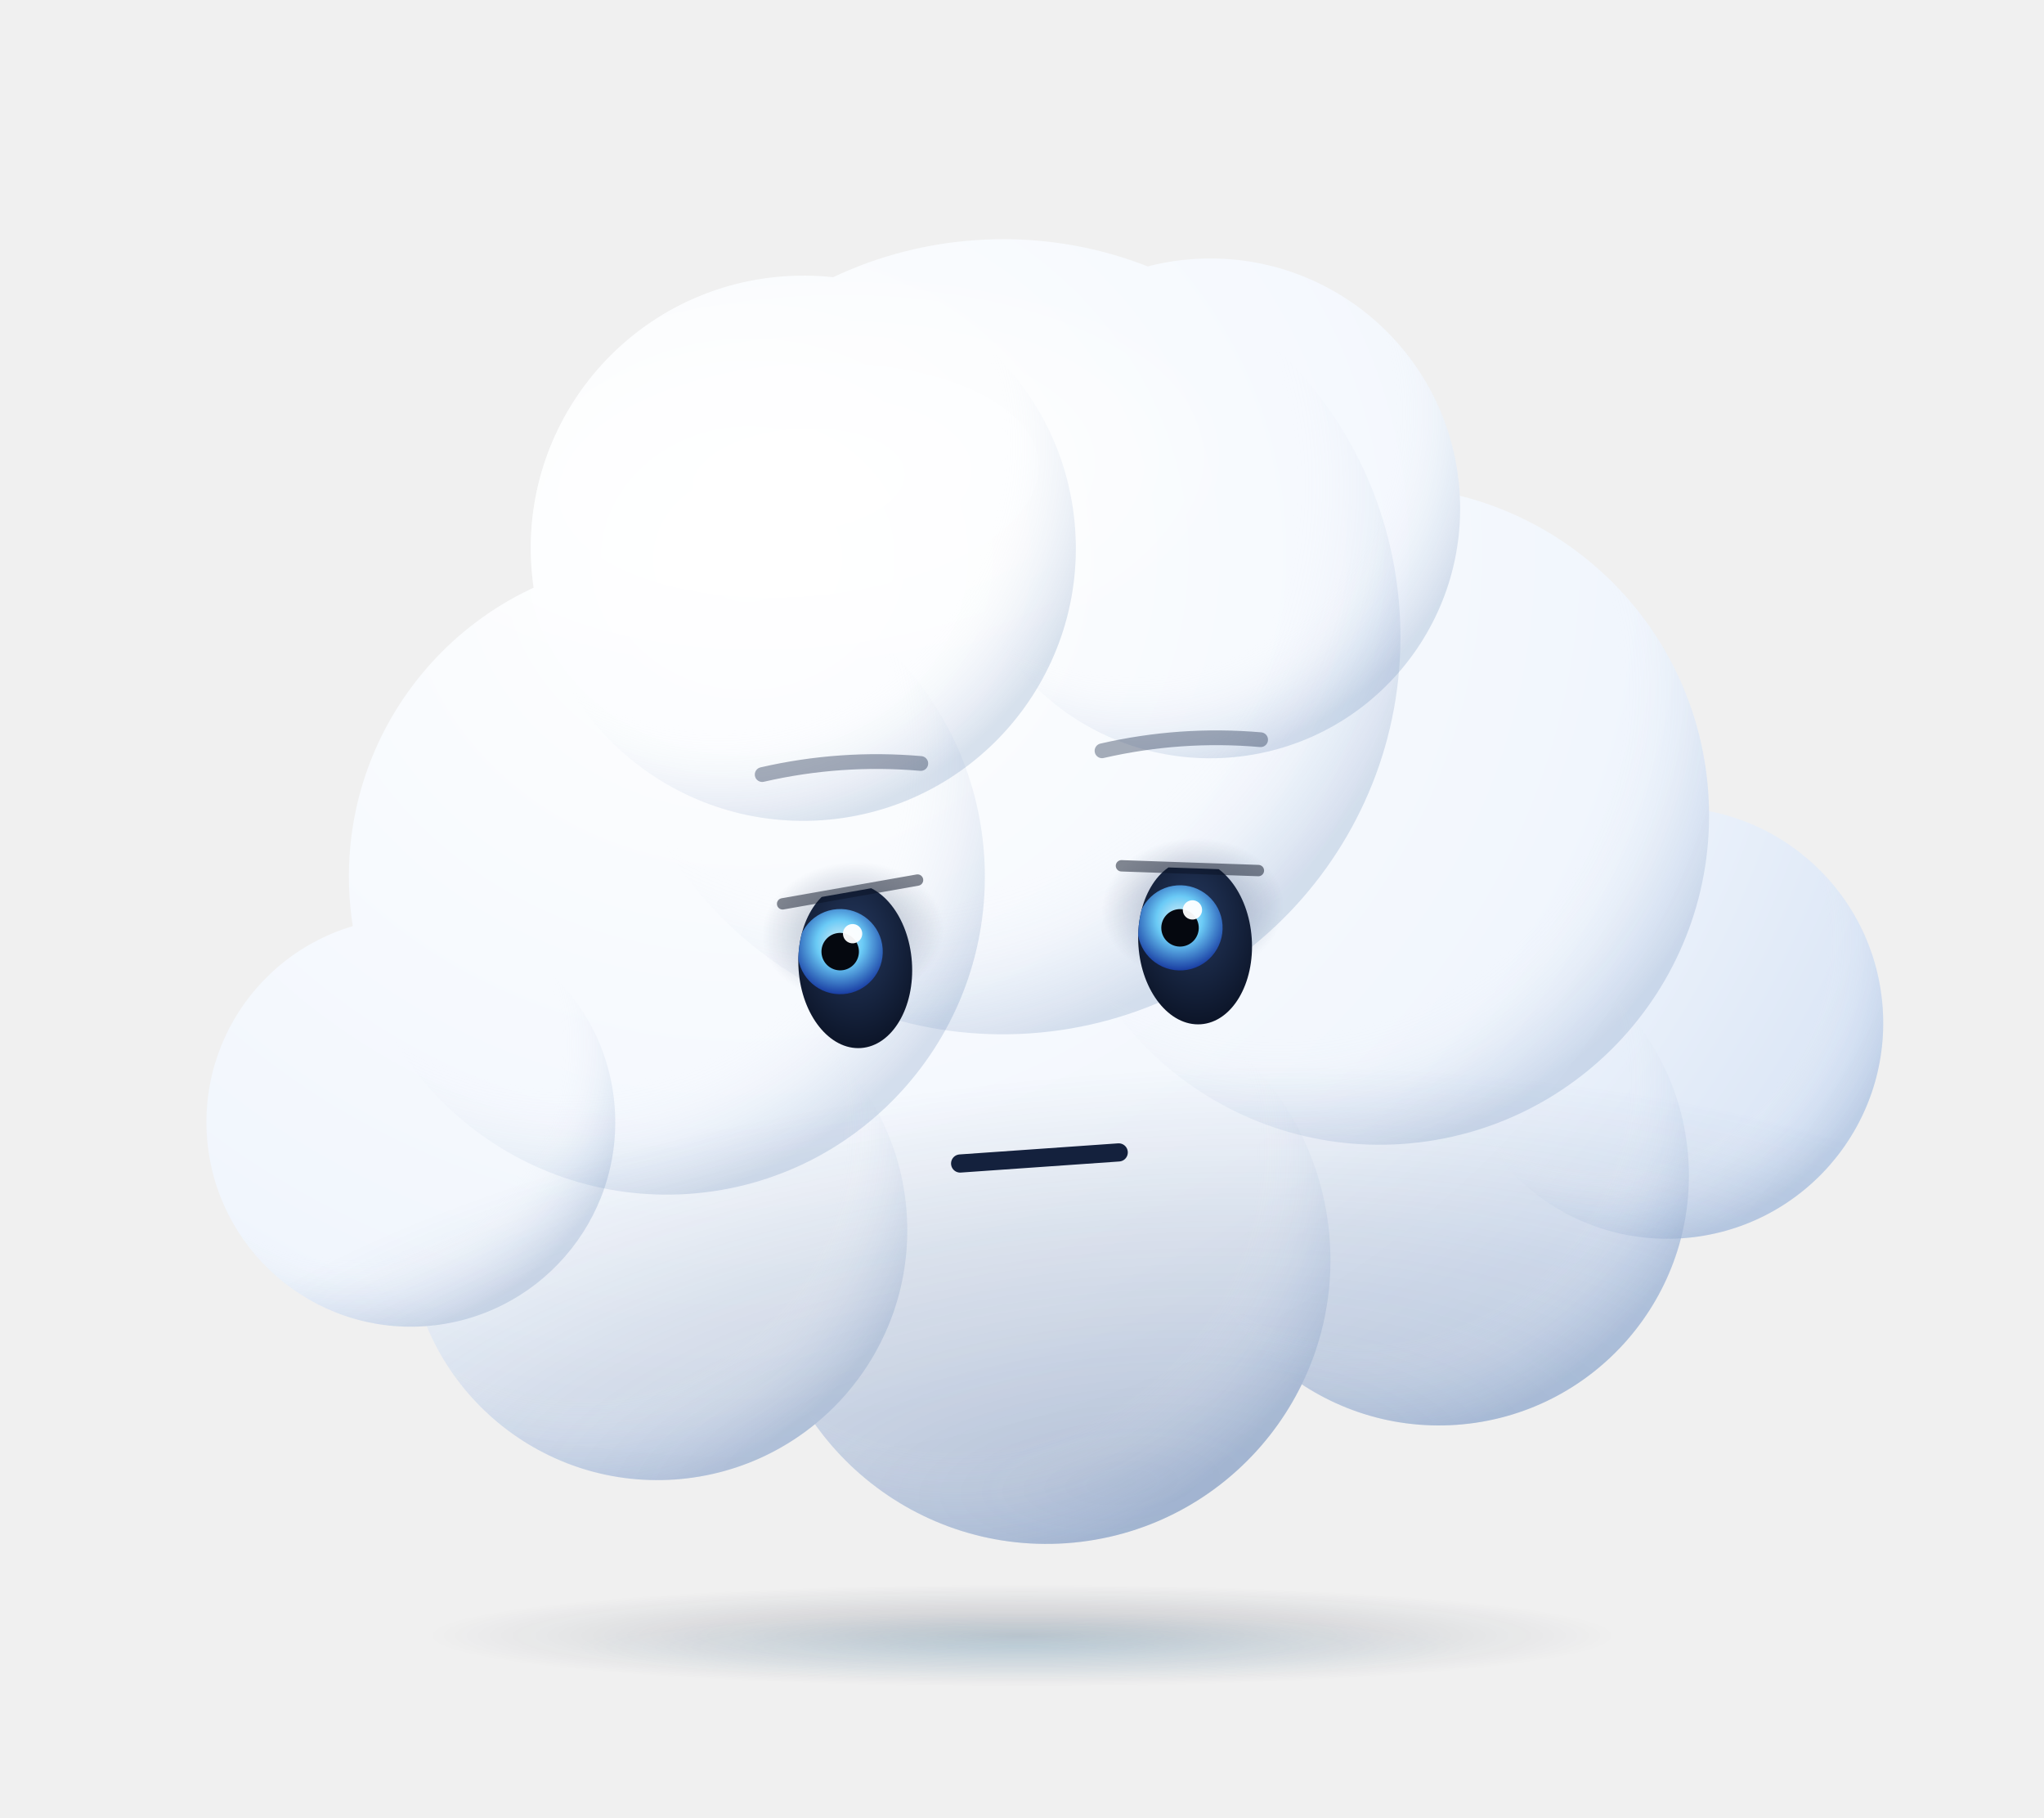
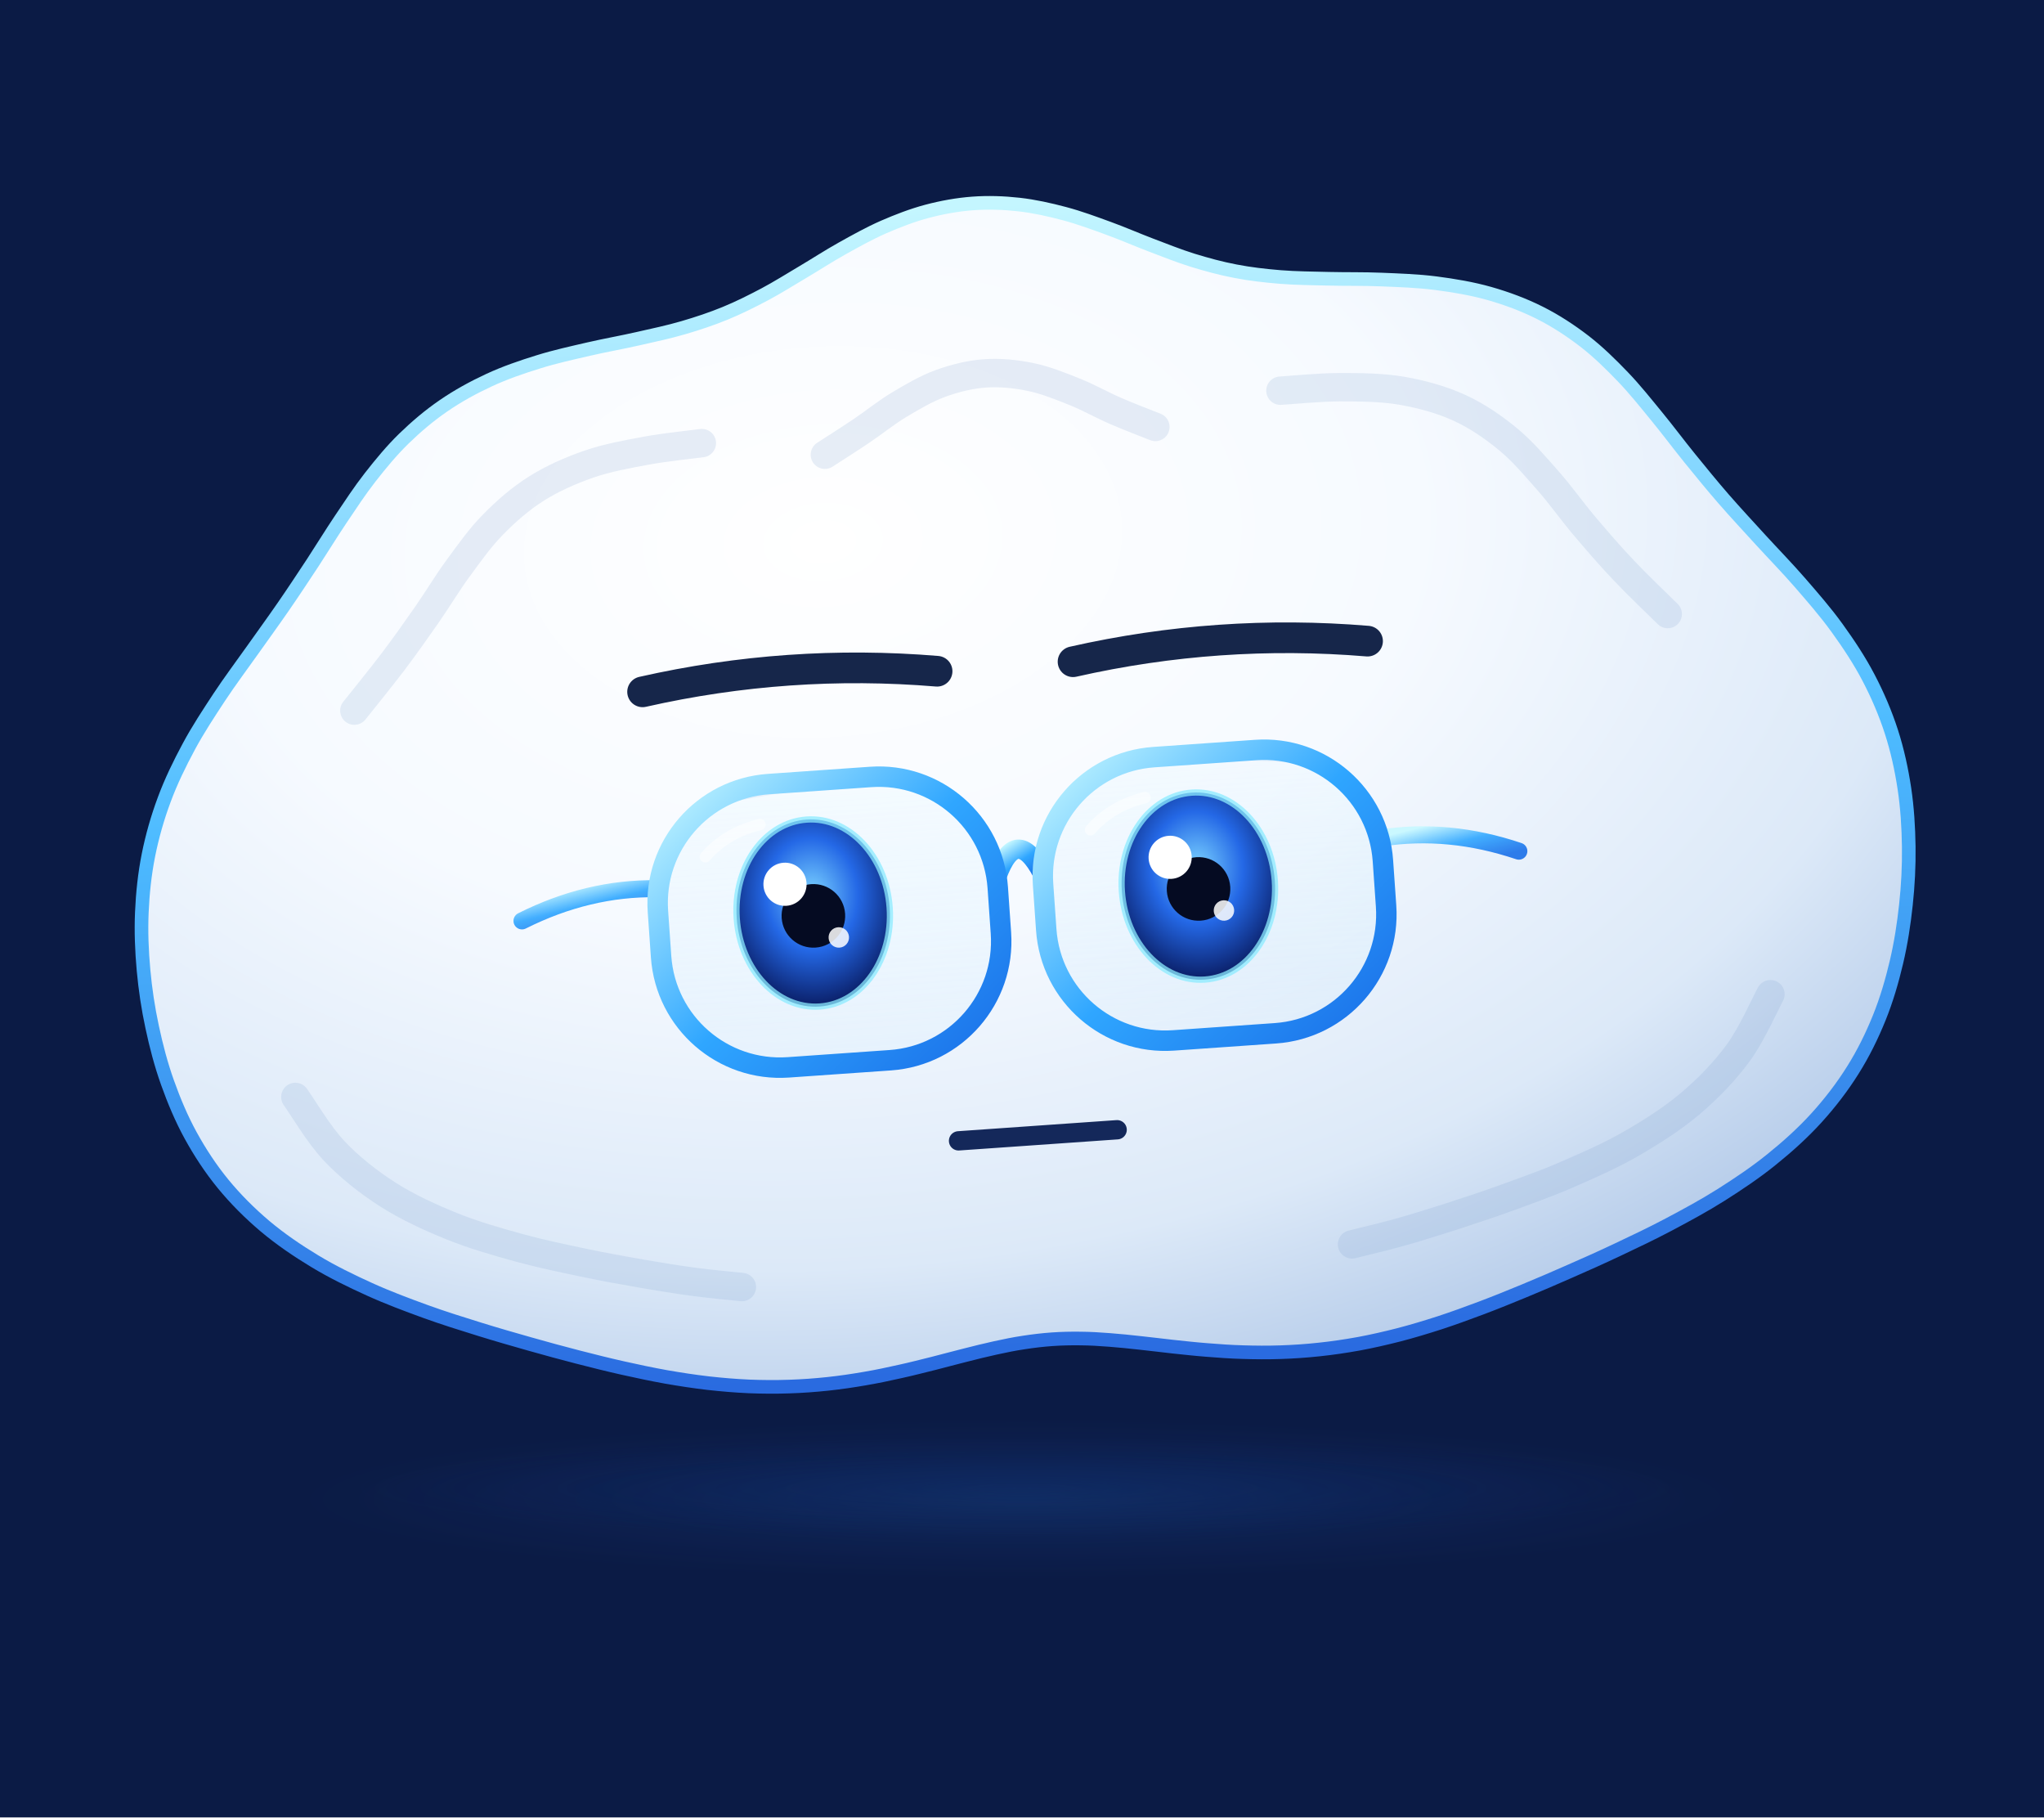
<svg xmlns="http://www.w3.org/2000/svg" viewBox="0 0 360 320" width="720" height="640">
+   <rect width="100%" height="100%" fill="#0B1B45" />
  <defs>
-     <radialGradient id="cl-body" cx="38%" cy="30%" r="78%">
+     <radialGradient id="cl-body" cx="40%" cy="28%" r="80%">
      <stop offset="0" stop-color="#FFFFFF" />
-       <stop offset="0.55" stop-color="#F1F6FD" />
-       <stop offset="0.85" stop-color="#D3E0F3" />
-       <stop offset="1" stop-color="#AAC0DE" />
+       <stop offset="0.42" stop-color="#F6FAFF" />
+       <stop offset="0.78" stop-color="#DCE9F8" />
+       <stop offset="1" stop-color="#B2C9E8" />
    </radialGradient>
-     <radialGradient id="cl-lobe" cx="36%" cy="30%" r="72%">
-       <stop offset="0" stop-color="#FFFFFF" stop-opacity="0" />
-       <stop offset="0.72" stop-color="#FFFFFF" stop-opacity="0" />
-       <stop offset="0.9" stop-color="#7F9CC8" stop-opacity="0.12" />
-       <stop offset="1" stop-color="#5D7FB0" stop-opacity="0.22" />
+     <linearGradient id="cl-rim" x1="0" y1="0" x2="0" y2="1">
+       <stop offset="0" stop-color="#C4F6FF" />
+       <stop offset="0.5" stop-color="#4DBBFF" />
+       <stop offset="1" stop-color="#2A6BE0" />
+     </linearGradient>
+     <linearGradient id="cl-frame" x1="0" y1="0" x2="1" y2="1">
+       <stop offset="0" stop-color="#C6F8FF" />
+       <stop offset="0.5" stop-color="#2FA6FF" />
+       <stop offset="1" stop-color="#1A6FE8" />
+     </linearGradient>
+     <linearGradient id="cl-glass" x1="0" y1="0" x2="0" y2="1">
+       <stop offset="0" stop-color="#E8F8FF" stop-opacity="0.26" />
+       <stop offset="1" stop-color="#9EDBFF" stop-opacity="0.07" />
+     </linearGradient>
+     <linearGradient id="cl-lid" x1="0" y1="0" x2="0" y2="1">
+       <stop offset="0" stop-color="#FFFFFF" />
+       <stop offset="1" stop-color="#DCEAF9" />
+     </linearGradient>
+     <radialGradient id="cl-iris" cx="50%" cy="40%" r="60%">
+       <stop offset="0" stop-color="#7AD2FF" />
+       <stop offset="0.5" stop-color="#2468E6" />
+       <stop offset="1" stop-color="#0A1E66" />
    </radialGradient>
-     <radialGradient id="cl-iris" cx="50%" cy="40%" r="60%">
-       <stop offset="0" stop-color="#E6FAFF" />
-       <stop offset="0.45" stop-color="#6FD3FF" />
-       <stop offset="1" stop-color="#1A3FA8" />
+     <radialGradient id="cl-halo" cx="50%" cy="50%" r="50%">
+       <stop offset="0" stop-color="#3B9BFF" stop-opacity="0.55" />
+       <stop offset="0.6" stop-color="#2F7BFF" stop-opacity="0.18" />
+       <stop offset="1" stop-color="#2F7BFF" stop-opacity="0" />
    </radialGradient>
-     <radialGradient id="cl-eye" cx="50%" cy="35%" r="70%">
-       <stop offset="0" stop-color="#25395F" />
-       <stop offset="1" stop-color="#0A1224" />
-     </radialGradient>
-     <radialGradient id="cl-hi" cx="50%" cy="50%" r="50%">
-       <stop offset="0" stop-color="#FFFFFF" stop-opacity="0.95" />
-       <stop offset="0.6" stop-color="#FFFFFF" stop-opacity="0.45" />
-       <stop offset="1" stop-color="#FFFFFF" stop-opacity="0" />
-     </radialGradient>
-     <radialGradient id="cl-shade" cx="50%" cy="50%" r="50%">
-       <stop offset="0" stop-color="#1E3A6E" stop-opacity="0.24" />
-       <stop offset="0.6" stop-color="#1E3A6E" stop-opacity="0.12" />
-       <stop offset="1" stop-color="#1E3A6E" stop-opacity="0" />
-     </radialGradient>
-     <radialGradient id="cl-socket" cx="50%" cy="50%" r="50%">
-       <stop offset="0" stop-color="#2A3F66" stop-opacity="0.42" />
-       <stop offset="1" stop-color="#2A3F66" stop-opacity="0" />
+     <radialGradient id="cl-coral" cx="50%" cy="50%" r="50%">
+       <stop offset="0" stop-color="#FF8A8A" stop-opacity="0.5" />
+       <stop offset="1" stop-color="#FF8A8A" stop-opacity="0" />
    </radialGradient>
    <radialGradient id="cl-ground" cx="50%" cy="50%" r="50%">
-       <stop offset="0" stop-color="#07102A" stop-opacity="0.6" />
-       <stop offset="1" stop-color="#07102A" stop-opacity="0" />
+       <stop offset="0" stop-color="#0B2A6B" stop-opacity="0.7" />
+       <stop offset="1" stop-color="#0B2A6B" stop-opacity="0" />
    </radialGradient>
-     <radialGradient id="cl-cyan" cx="50%" cy="50%" r="50%">
-       <stop offset="0" stop-color="#6FD3FF" stop-opacity="0.9" />
-       <stop offset="1" stop-color="#6FD3FF" stop-opacity="0" />
-     </radialGradient>
-     <radialGradient id="cl-coral" cx="50%" cy="50%" r="50%">
-       <stop offset="0" stop-color="#FF8A8A" stop-opacity="0.9" />
-       <stop offset="1" stop-color="#FF8A8A" stop-opacity="0" />
-     </radialGradient>
-     <clipPath id="cl-clip">
-       <circle cx="180" cy="112" r="70" />
-       <circle cx="118" cy="150" r="56" />
-       <circle cx="244" cy="148" r="58" />
-       <circle cx="146" cy="94" r="48" />
-       <circle cx="218" cy="92" r="44" />
-       <circle cx="70" cy="190" r="36" />
-       <circle cx="292" cy="188" r="38" />
-       <circle cx="112" cy="212" r="44" />
-       <circle cx="180" cy="222" r="50" />
-       <circle cx="250" cy="212" r="44" />
-     </clipPath>
-     <clipPath id="cl-ell-L">
-       <ellipse cx="150" cy="168" rx="10" ry="14.5" />
-     </clipPath>
-     <clipPath id="cl-ell-R">
-       <ellipse cx="210" cy="168" rx="10" ry="14.5" />
-     </clipPath>
-     <clipPath id="cl-lid-L">
-       <path d="M136 156.42 L164 153.48 L164 198 L136 198 Z" data-k="lidL" />
-     </clipPath>
-     <clipPath id="cl-lid-R">
-       <path d="M196 153.48 L224 156.42 L224 198 L196 198 Z" data-k="lidR" />
-     </clipPath>
  </defs>
-   <ellipse cx="180" cy="288" rx="104" ry="9" fill="url(#cl-ground)" fill-opacity="0.34" data-k="ground" />
-   <ellipse cx="180" cy="290" rx="78" ry="6" fill="url(#cl-cyan)" fill-opacity="0.16" data-k="glowCyan" />
-   <ellipse cx="180" cy="290" rx="60" ry="5" fill="url(#cl-coral)" fill-opacity="0" data-k="glowCoral" />
+   <ellipse cx="180" cy="264" rx="128" ry="14" fill="url(#cl-halo)" fill-opacity="0.26" data-k="glowCyan" />
+   <ellipse cx="180" cy="264" rx="96" ry="10" fill="url(#cl-coral)" fill-opacity="0" data-k="glowCoral" />
+   <ellipse cx="180" cy="262" rx="118" ry="9" fill="url(#cl-ground)" fill-opacity="0.5" data-k="ground" />
  <g transform="translate(0 0) translate(180 160) rotate(-4) scale(1 1) translate(-180 -160)" data-k="body">
-     <g clip-path="url(#cl-clip)">
-       <rect x="0" y="0" width="360" height="320" fill="url(#cl-body)" />
-       <ellipse cx="146" cy="82" rx="78" ry="38" fill="url(#cl-hi)" />
-       <ellipse cx="190" cy="262" rx="186" ry="72" fill="url(#cl-shade)" />
-       <circle cx="180" cy="112" r="70" fill="url(#cl-lobe)" />
-       <circle cx="118" cy="150" r="56" fill="url(#cl-lobe)" />
-       <circle cx="244" cy="148" r="58" fill="url(#cl-lobe)" />
-       <circle cx="146" cy="94" r="48" fill="url(#cl-lobe)" />
-       <circle cx="218" cy="92" r="44" fill="url(#cl-lobe)" />
-       <circle cx="70" cy="190" r="36" fill="url(#cl-lobe)" />
-       <circle cx="292" cy="188" r="38" fill="url(#cl-lobe)" />
-       <circle cx="112" cy="212" r="44" fill="url(#cl-lobe)" />
-       <circle cx="180" cy="222" r="50" fill="url(#cl-lobe)" />
-       <circle cx="250" cy="212" r="44" fill="url(#cl-lobe)" />
+     <path d="M336.56 160 C336.37 163.41 335.95 166.83 335.35 170.18 C334.75 173.54 333.99 176.89 332.98 180.14 C331.97 183.39 330.78 186.62 329.28 189.69 C327.78 192.77 326.03 195.78 323.98 198.58 C321.94 201.38 319.57 204.06 317.01 206.51 C314.45 208.96 311.56 211.22 308.61 213.27 C305.67 215.33 302.47 217.16 299.34 218.85 C296.2 220.54 292.94 222.01 289.81 223.4 C286.68 224.79 283.55 226.01 280.55 227.18 C277.54 228.36 274.62 229.42 271.79 230.43 C268.96 231.45 266.24 232.4 263.57 233.29 C260.9 234.18 258.33 235.02 255.78 235.78 C253.23 236.54 250.75 237.25 248.29 237.87 C245.82 238.48 243.39 239.03 240.98 239.48 C238.57 239.92 236.19 240.29 233.83 240.56 C231.46 240.82 229.12 241 226.81 241.08 C224.51 241.17 222.22 241.16 219.98 241.08 C217.75 241 215.54 240.83 213.39 240.61 C211.24 240.4 209.13 240.1 207.09 239.79 C205.04 239.49 203.05 239.12 201.11 238.78 C199.17 238.43 197.29 238.05 195.46 237.73 C193.63 237.4 191.86 237.08 190.11 236.83 C188.37 236.57 186.68 236.35 185 236.22 C183.31 236.08 181.67 236 180 236 C178.33 236 176.69 236.08 175 236.22 C173.32 236.35 171.63 236.57 169.89 236.83 C168.14 237.08 166.37 237.4 164.54 237.73 C162.71 238.05 160.83 238.43 158.89 238.78 C156.95 239.12 154.96 239.49 152.91 239.79 C150.87 240.1 148.76 240.4 146.61 240.61 C144.46 240.83 142.25 241 140.02 241.08 C137.78 241.16 135.49 241.17 133.19 241.08 C130.88 241 128.54 240.82 126.17 240.56 C123.81 240.29 121.43 239.92 119.02 239.48 C116.61 239.03 114.18 238.48 111.71 237.87 C109.25 237.25 106.77 236.54 104.22 235.78 C101.67 235.02 99.1 234.18 96.43 233.29 C93.76 232.4 91.04 231.45 88.21 230.43 C85.38 229.41 82.46 228.35 79.46 227.18 C76.45 226.01 73.32 224.79 70.19 223.4 C67.07 222.01 63.81 220.53 60.69 218.84 C57.56 217.15 54.37 215.31 51.44 213.25 C48.51 211.19 45.64 208.93 43.1 206.47 C40.57 204.01 38.24 201.33 36.25 198.52 C34.26 195.71 32.57 192.69 31.15 189.61 C29.73 186.53 28.64 183.3 27.73 180.05 C26.82 176.8 26.19 173.45 25.72 170.11 C25.24 166.77 24.97 163.38 24.9 160 C24.83 156.62 24.93 153.21 25.31 149.86 C25.69 146.51 26.28 143.14 27.17 139.88 C28.06 136.62 29.23 133.39 30.64 130.29 C32.04 127.19 33.77 124.19 35.59 121.31 C37.41 118.42 39.51 115.68 41.55 113 C43.6 110.33 45.79 107.79 47.86 105.27 C49.93 102.74 51.99 100.3 53.95 97.84 C55.92 95.38 57.78 92.94 59.64 90.51 C61.49 88.07 63.24 85.61 65.1 83.22 C66.96 80.84 68.78 78.43 70.79 76.2 C72.8 73.97 74.89 71.77 77.18 69.83 C79.48 67.89 81.94 66.08 84.55 64.55 C87.16 63.01 89.98 61.71 92.84 60.62 C95.71 59.52 98.75 58.71 101.74 58.01 C104.72 57.3 107.81 56.85 110.76 56.38 C113.72 55.91 116.67 55.61 119.48 55.17 C122.29 54.74 125.01 54.36 127.62 53.79 C130.24 53.22 132.72 52.58 135.17 51.77 C137.62 50.96 139.94 49.99 142.3 48.95 C144.66 47.9 146.95 46.67 149.32 45.48 C151.68 44.3 154.04 42.98 156.49 41.83 C158.94 40.68 161.45 39.5 164.01 38.58 C166.58 37.67 169.23 36.85 171.89 36.34 C174.56 35.83 177.3 35.53 180 35.52 C182.7 35.51 185.44 35.79 188.11 36.28 C190.78 36.77 193.43 37.56 196 38.44 C198.58 39.32 201.09 40.46 203.56 41.56 C206.03 42.66 208.41 43.91 210.81 45.02 C213.21 46.12 215.54 47.26 217.95 48.2 C220.37 49.13 222.76 49.97 225.3 50.64 C227.83 51.32 230.42 51.8 233.15 52.22 C235.89 52.63 238.74 52.85 241.7 53.13 C244.66 53.41 247.77 53.56 250.89 53.91 C254 54.26 257.26 54.59 260.4 55.22 C263.54 55.85 266.73 56.62 269.72 57.7 C272.7 58.78 275.63 60.11 278.3 61.7 C280.98 63.29 283.48 65.19 285.78 67.23 C288.08 69.28 290.14 71.61 292.11 73.97 C294.09 76.34 295.83 78.89 297.62 81.41 C299.41 83.93 301.06 86.52 302.85 89.07 C304.64 91.62 306.43 94.16 308.35 96.71 C310.27 99.25 312.3 101.76 314.35 104.35 C316.41 106.94 318.61 109.53 320.66 112.25 C322.71 114.98 324.83 117.77 326.65 120.71 C328.47 123.64 330.21 126.7 331.58 129.85 C332.96 133 334.1 136.29 334.92 139.6 C335.74 142.92 336.24 146.34 336.51 149.74 C336.78 153.14 336.75 156.59 336.56 160 Z" fill="url(#cl-body)" />
+     <path d="M65.13 117.01 C66.35 115.67 70.15 111.62 72.47 108.96 C74.78 106.31 76.91 103.71 79.02 101.09 C81.13 98.47 83 95.77 85.13 93.25 C87.26 90.74 89.35 88.17 91.81 86 C94.26 83.83 96.94 81.8 99.87 80.23 C102.8 78.66 106.08 77.48 109.37 76.59 C112.65 75.71 116.22 75.32 119.57 74.94 C122.92 74.55 127.82 74.4 129.47 74.29" fill="none" stroke="#6F93C6" stroke-opacity="0.16" stroke-width="5" stroke-linecap="round" />
+     <path d="M231.77 72.19 C233.52 72.21 238.74 72.06 242.29 72.31 C245.85 72.56 249.64 72.85 253.09 73.69 C256.54 74.54 259.98 75.75 262.99 77.39 C266 79.02 268.71 81.19 271.16 83.51 C273.6 85.83 275.61 88.6 277.66 91.28 C279.72 93.97 281.46 96.86 283.48 99.63 C285.51 102.39 287.54 105.13 289.81 107.88 C292.07 110.64 295.86 114.8 297.07 116.18" fill="none" stroke="#6F93C6" stroke-opacity="0.16" stroke-width="5" stroke-linecap="round" />
+     <path d="M150.94 77.84 C152.05 77.22 155.35 75.44 157.62 74.13 C159.89 72.83 162.14 71.23 164.55 70 C166.96 68.78 169.48 67.51 172.06 66.76 C174.63 66.02 177.35 65.53 180 65.52 C182.65 65.51 185.37 65.97 187.95 66.69 C190.53 67.4 193.06 68.63 195.48 69.8 C197.91 70.96 200.19 72.49 202.5 73.69 C204.81 74.9 208.21 76.47 209.35 77.02" fill="none" stroke="#6F93C6" stroke-opacity="0.16" stroke-width="5" stroke-linecap="round" />
+     <path d="M126.14 223.02 C124.73 222.76 120.59 222.1 117.66 221.49 C114.73 220.89 111.75 220.18 108.56 219.4 C105.37 218.61 102.05 217.77 98.54 216.77 C95.03 215.77 91.28 214.72 87.51 213.4 C83.75 212.07 79.71 210.62 75.97 208.8 C72.23 206.97 68.37 204.87 65.07 202.42 C61.77 199.97 58.67 197.13 56.17 194.09 C53.66 191.04 51.05 185.79 50.02 184.14" fill="none" stroke="#6F93C6" stroke-opacity="0.16" stroke-width="5" stroke-linecap="round" />
+     <path d="M310.45 184.22 C309.39 185.88 306.63 191.11 304.05 194.15 C301.48 197.18 298.35 200.01 295.01 202.45 C291.68 204.9 287.81 206.98 284.05 208.81 C280.3 210.63 276.26 212.07 272.49 213.4 C268.73 214.73 264.97 215.77 261.46 216.77 C257.96 217.77 254.63 218.61 251.44 219.4 C248.25 220.18 245.27 220.89 242.34 221.49 C239.41 222.1 235.27 222.76 233.86 223.02" fill="none" stroke="#6F93C6" stroke-opacity="0.16" stroke-width="5" stroke-linecap="round" />
+     <path d="M336.56 160 C336.37 163.41 335.95 166.83 335.35 170.18 C334.75 173.54 333.99 176.89 332.98 180.14 C331.97 183.39 330.78 186.62 329.28 189.69 C327.78 192.77 326.03 195.78 323.98 198.58 C321.94 201.38 319.57 204.06 317.01 206.51 C314.45 208.96 311.56 211.22 308.61 213.27 C305.67 215.33 302.47 217.16 299.34 218.85 C296.2 220.54 292.94 222.01 289.81 223.4 C286.68 224.79 283.55 226.01 280.55 227.18 C277.54 228.36 274.62 229.42 271.79 230.43 C268.96 231.45 266.24 232.4 263.57 233.29 C260.9 234.18 258.33 235.02 255.78 235.78 C253.23 236.54 250.75 237.25 248.29 237.87 C245.82 238.48 243.39 239.03 240.98 239.48 C238.57 239.92 236.19 240.29 233.83 240.56 C231.46 240.82 229.12 241 226.81 241.08 C224.51 241.17 222.22 241.16 219.98 241.08 C217.75 241 215.54 240.83 213.39 240.61 C211.24 240.4 209.13 240.1 207.09 239.79 C205.04 239.49 203.05 239.12 201.11 238.78 C199.17 238.43 197.29 238.05 195.46 237.73 C193.63 237.4 191.86 237.08 190.11 236.83 C188.37 236.57 186.68 236.35 185 236.22 C183.31 236.08 181.67 236 180 236 C178.33 236 176.69 236.08 175 236.22 C173.32 236.35 171.63 236.57 169.89 236.83 C168.14 237.08 166.37 237.4 164.54 237.73 C162.71 238.05 160.83 238.43 158.89 238.78 C156.95 239.12 154.96 239.49 152.91 239.79 C150.87 240.1 148.76 240.4 146.61 240.61 C144.46 240.83 142.25 241 140.02 241.08 C137.78 241.16 135.49 241.17 133.19 241.08 C130.88 241 128.54 240.82 126.17 240.56 C123.81 240.29 121.43 239.92 119.02 239.48 C116.61 239.03 114.18 238.48 111.71 237.87 C109.25 237.25 106.77 236.54 104.22 235.78 C101.67 235.02 99.1 234.18 96.43 233.29 C93.76 232.4 91.04 231.45 88.21 230.43 C85.38 229.41 82.46 228.35 79.46 227.18 C76.45 226.01 73.32 224.79 70.19 223.4 C67.07 222.01 63.81 220.53 60.69 218.84 C57.56 217.15 54.37 215.31 51.44 213.25 C48.51 211.19 45.64 208.93 43.1 206.47 C40.57 204.01 38.24 201.33 36.25 198.52 C34.26 195.71 32.57 192.69 31.15 189.61 C29.73 186.53 28.64 183.3 27.73 180.05 C26.82 176.8 26.19 173.45 25.72 170.11 C25.24 166.77 24.97 163.38 24.9 160 C24.83 156.62 24.93 153.21 25.31 149.86 C25.69 146.51 26.28 143.14 27.17 139.88 C28.06 136.62 29.23 133.39 30.64 130.29 C32.04 127.19 33.77 124.19 35.59 121.31 C37.41 118.42 39.51 115.68 41.55 113 C43.6 110.33 45.79 107.79 47.86 105.27 C49.93 102.74 51.99 100.3 53.95 97.84 C55.92 95.38 57.78 92.94 59.64 90.51 C61.49 88.07 63.24 85.61 65.1 83.22 C66.96 80.84 68.78 78.43 70.79 76.2 C72.8 73.97 74.89 71.77 77.18 69.83 C79.48 67.89 81.94 66.08 84.55 64.55 C87.16 63.01 89.98 61.71 92.84 60.62 C95.71 59.52 98.75 58.71 101.74 58.01 C104.72 57.3 107.81 56.85 110.76 56.38 C113.72 55.91 116.67 55.61 119.48 55.17 C122.29 54.74 125.01 54.36 127.62 53.79 C130.24 53.22 132.72 52.58 135.17 51.77 C137.62 50.96 139.94 49.99 142.3 48.95 C144.66 47.9 146.95 46.67 149.32 45.48 C151.68 44.3 154.04 42.98 156.49 41.83 C158.94 40.68 161.45 39.5 164.01 38.58 C166.58 37.67 169.23 36.85 171.89 36.34 C174.56 35.83 177.3 35.53 180 35.52 C182.7 35.51 185.44 35.79 188.11 36.28 C190.78 36.77 193.43 37.56 196 38.44 C198.58 39.32 201.09 40.46 203.56 41.56 C206.03 42.66 208.41 43.91 210.81 45.02 C213.21 46.12 215.54 47.26 217.95 48.2 C220.37 49.13 222.76 49.97 225.3 50.64 C227.83 51.32 230.42 51.8 233.15 52.22 C235.89 52.63 238.74 52.85 241.7 53.13 C244.66 53.41 247.77 53.56 250.89 53.91 C254 54.26 257.26 54.59 260.4 55.22 C263.54 55.85 266.73 56.62 269.72 57.7 C272.7 58.78 275.63 60.11 278.3 61.7 C280.98 63.29 283.48 65.19 285.78 67.23 C288.08 69.28 290.14 71.61 292.11 73.97 C294.09 76.34 295.83 78.89 297.62 81.41 C299.41 83.93 301.06 86.52 302.85 89.07 C304.64 91.62 306.43 94.16 308.35 96.71 C310.27 99.25 312.3 101.76 314.35 104.35 C316.41 106.94 318.61 109.53 320.66 112.25 C322.71 114.98 324.83 117.77 326.65 120.71 C328.47 123.64 330.21 126.7 331.58 129.85 C332.96 133 334.1 136.29 334.92 139.6 C335.74 142.92 336.24 146.34 336.51 149.74 C336.78 153.14 336.75 156.59 336.56 160 Z" fill="none" stroke="url(#cl-rim)" stroke-width="2.4" stroke-linejoin="round" />
+     <path d="M176 154 Q180 145 184 154" fill="none" stroke="url(#cl-frame)" stroke-width="3.4" stroke-linecap="round" />
+     <path d="M116 152 Q104 151 92 156" fill="none" stroke="url(#cl-frame)" stroke-width="3" stroke-linecap="round" opacity="0.9" />
+     <path d="M244 152 Q256 151 268 156" fill="none" stroke="url(#cl-frame)" stroke-width="3" stroke-linecap="round" opacity="0.9" />
+     <rect x="116" y="135" width="60" height="50" rx="21" fill="url(#cl-glass)" />
+     <g transform="translate(-2.74 -1.8)" data-k="gazeL">
+       <ellipse cx="146" cy="160" rx="13.5" ry="16.5" fill="url(#cl-iris)" />
+       <ellipse cx="146" cy="160" rx="13.5" ry="16.5" fill="none" stroke="#8BEBFF" stroke-width="1.1" stroke-opacity="0.75" />
+       <circle cx="146" cy="160.5" r="5.6" fill="#050B22" />
+       <circle cx="141.4" cy="154.6" r="3.8" fill="#FFFFFF" />
+       <circle cx="150.2" cy="164.6" r="1.8" fill="#FFFFFF" fill-opacity="0.85" />
    </g>
-     <ellipse cx="150" cy="162" rx="16" ry="12.325" fill="url(#cl-socket)" />
-     <g clip-path="url(#cl-lid-L)">
-       <g clip-path="url(#cl-ell-L)">
-         <ellipse cx="150" cy="168" rx="10" ry="14.5" fill="url(#cl-eye)" />
-         <g transform="translate(-2.47 -2.69)" data-k="gazeL">
-           <circle cx="150" cy="168" r="7.5" fill="url(#cl-iris)" fill-opacity="0.95" />
-           <circle cx="150" cy="168" r="3.3" fill="#05080F" />
-           <circle cx="152.4" cy="165" r="1.7" fill="#FFFFFF" fill-opacity="0.95" />
-         </g>
-       </g>
+     <path d="M155 135 L155.21 135.03 L126.16 138.08 L126.5 137.81 L131.56 135.72 L137 135 Z" fill="url(#cl-lid)" data-k="lidL" />
+     <rect x="116" y="135" width="60" height="50" rx="21" fill="none" stroke="url(#cl-frame)" stroke-width="3.6" />
+     <path d="M125 147 Q129 143 135 142" fill="none" stroke="#FFFFFF" stroke-width="2" stroke-linecap="round" stroke-opacity="0.5" />
+     <rect x="184" y="135" width="60" height="50" rx="21" fill="url(#cl-glass)" />
+     <g transform="translate(-2.74 -1.8)" data-k="gazeR">
+       <ellipse cx="214" cy="160" rx="13.5" ry="16.5" fill="url(#cl-iris)" />
+       <ellipse cx="214" cy="160" rx="13.5" ry="16.5" fill="none" stroke="#8BEBFF" stroke-width="1.1" stroke-opacity="0.75" />
+       <circle cx="214" cy="160.5" r="5.6" fill="#050B22" />
+       <circle cx="209.4" cy="154.6" r="3.8" fill="#FFFFFF" />
+       <circle cx="218.2" cy="164.6" r="1.8" fill="#FFFFFF" fill-opacity="0.85" />
    </g>
-     <path d="M138 156.21 L162 153.69" fill="none" stroke="#0A1224" stroke-opacity="0.5" stroke-width="2" stroke-linecap="round" data-k="lidEdgeL" />
-     <path d="M136 133.25 Q150 131.05 164 133.25" fill="none" stroke="#1B2A4A" stroke-opacity="0.38" stroke-width="2.6" stroke-linecap="round" data-k="browL" />
-     <ellipse cx="210" cy="162" rx="16" ry="12.325" fill="url(#cl-socket)" />
-     <g clip-path="url(#cl-lid-R)">
-       <g clip-path="url(#cl-ell-R)">
-         <ellipse cx="210" cy="168" rx="10" ry="14.5" fill="url(#cl-eye)" />
-         <g transform="translate(-2.47 -2.69)" data-k="gazeR">
-           <circle cx="210" cy="168" r="7.5" fill="url(#cl-iris)" fill-opacity="0.95" />
-           <circle cx="210" cy="168" r="3.3" fill="#05080F" />
-           <circle cx="212.4" cy="165" r="1.7" fill="#FFFFFF" fill-opacity="0.95" />
-         </g>
-       </g>
-     </g>
-     <path d="M198 153.69 L222 156.21" fill="none" stroke="#0A1224" stroke-opacity="0.5" stroke-width="2" stroke-linecap="round" data-k="lidEdgeR" />
-     <path d="M224 133.25 Q210 131.05 196 133.25" fill="none" stroke="#1B2A4A" stroke-opacity="0.38" stroke-width="2.6" stroke-linecap="round" data-k="browR" />
-     <path d="M166 204 Q180 204 194 204" fill="none" stroke="#14213D" stroke-width="3.2" stroke-linecap="round" data-k="smile" />
-     <ellipse cx="180" cy="207.28" rx="4.5" ry="0.8" fill="#14213D" fill-opacity="0" data-k="mouthOpen" />
+     <path d="M223 135 L228.44 135.72 L233.5 137.81 L233.84 138.08 L204.79 135.03 L205 135 Z" fill="url(#cl-lid)" data-k="lidR" />
+     <rect x="184" y="135" width="60" height="50" rx="21" fill="none" stroke="url(#cl-frame)" stroke-width="3.6" />
+     <path d="M193 147 Q197 143 203 142" fill="none" stroke="#FFFFFF" stroke-width="2" stroke-linecap="round" stroke-opacity="0.5" />
+     <path d="M116 117.25 Q142 113.25 168 117.25" fill="none" stroke="#16264A" stroke-width="5.4" stroke-linecap="round" data-k="browL" />
+     <path d="M244 117.25 Q218 113.25 192 117.25" fill="none" stroke="#16264A" stroke-width="5.4" stroke-linecap="round" data-k="browR" />
+     <path d="M166 200 Q180 200.01 194 200" fill="none" stroke="#14285A" stroke-width="3.4" stroke-linecap="round" data-k="smile" />
+     <ellipse cx="180" cy="205.36" rx="4.5" ry="0.8" fill="#0E1E4E" fill-opacity="0" data-k="mouthOpen" />
  </g>
</svg>
